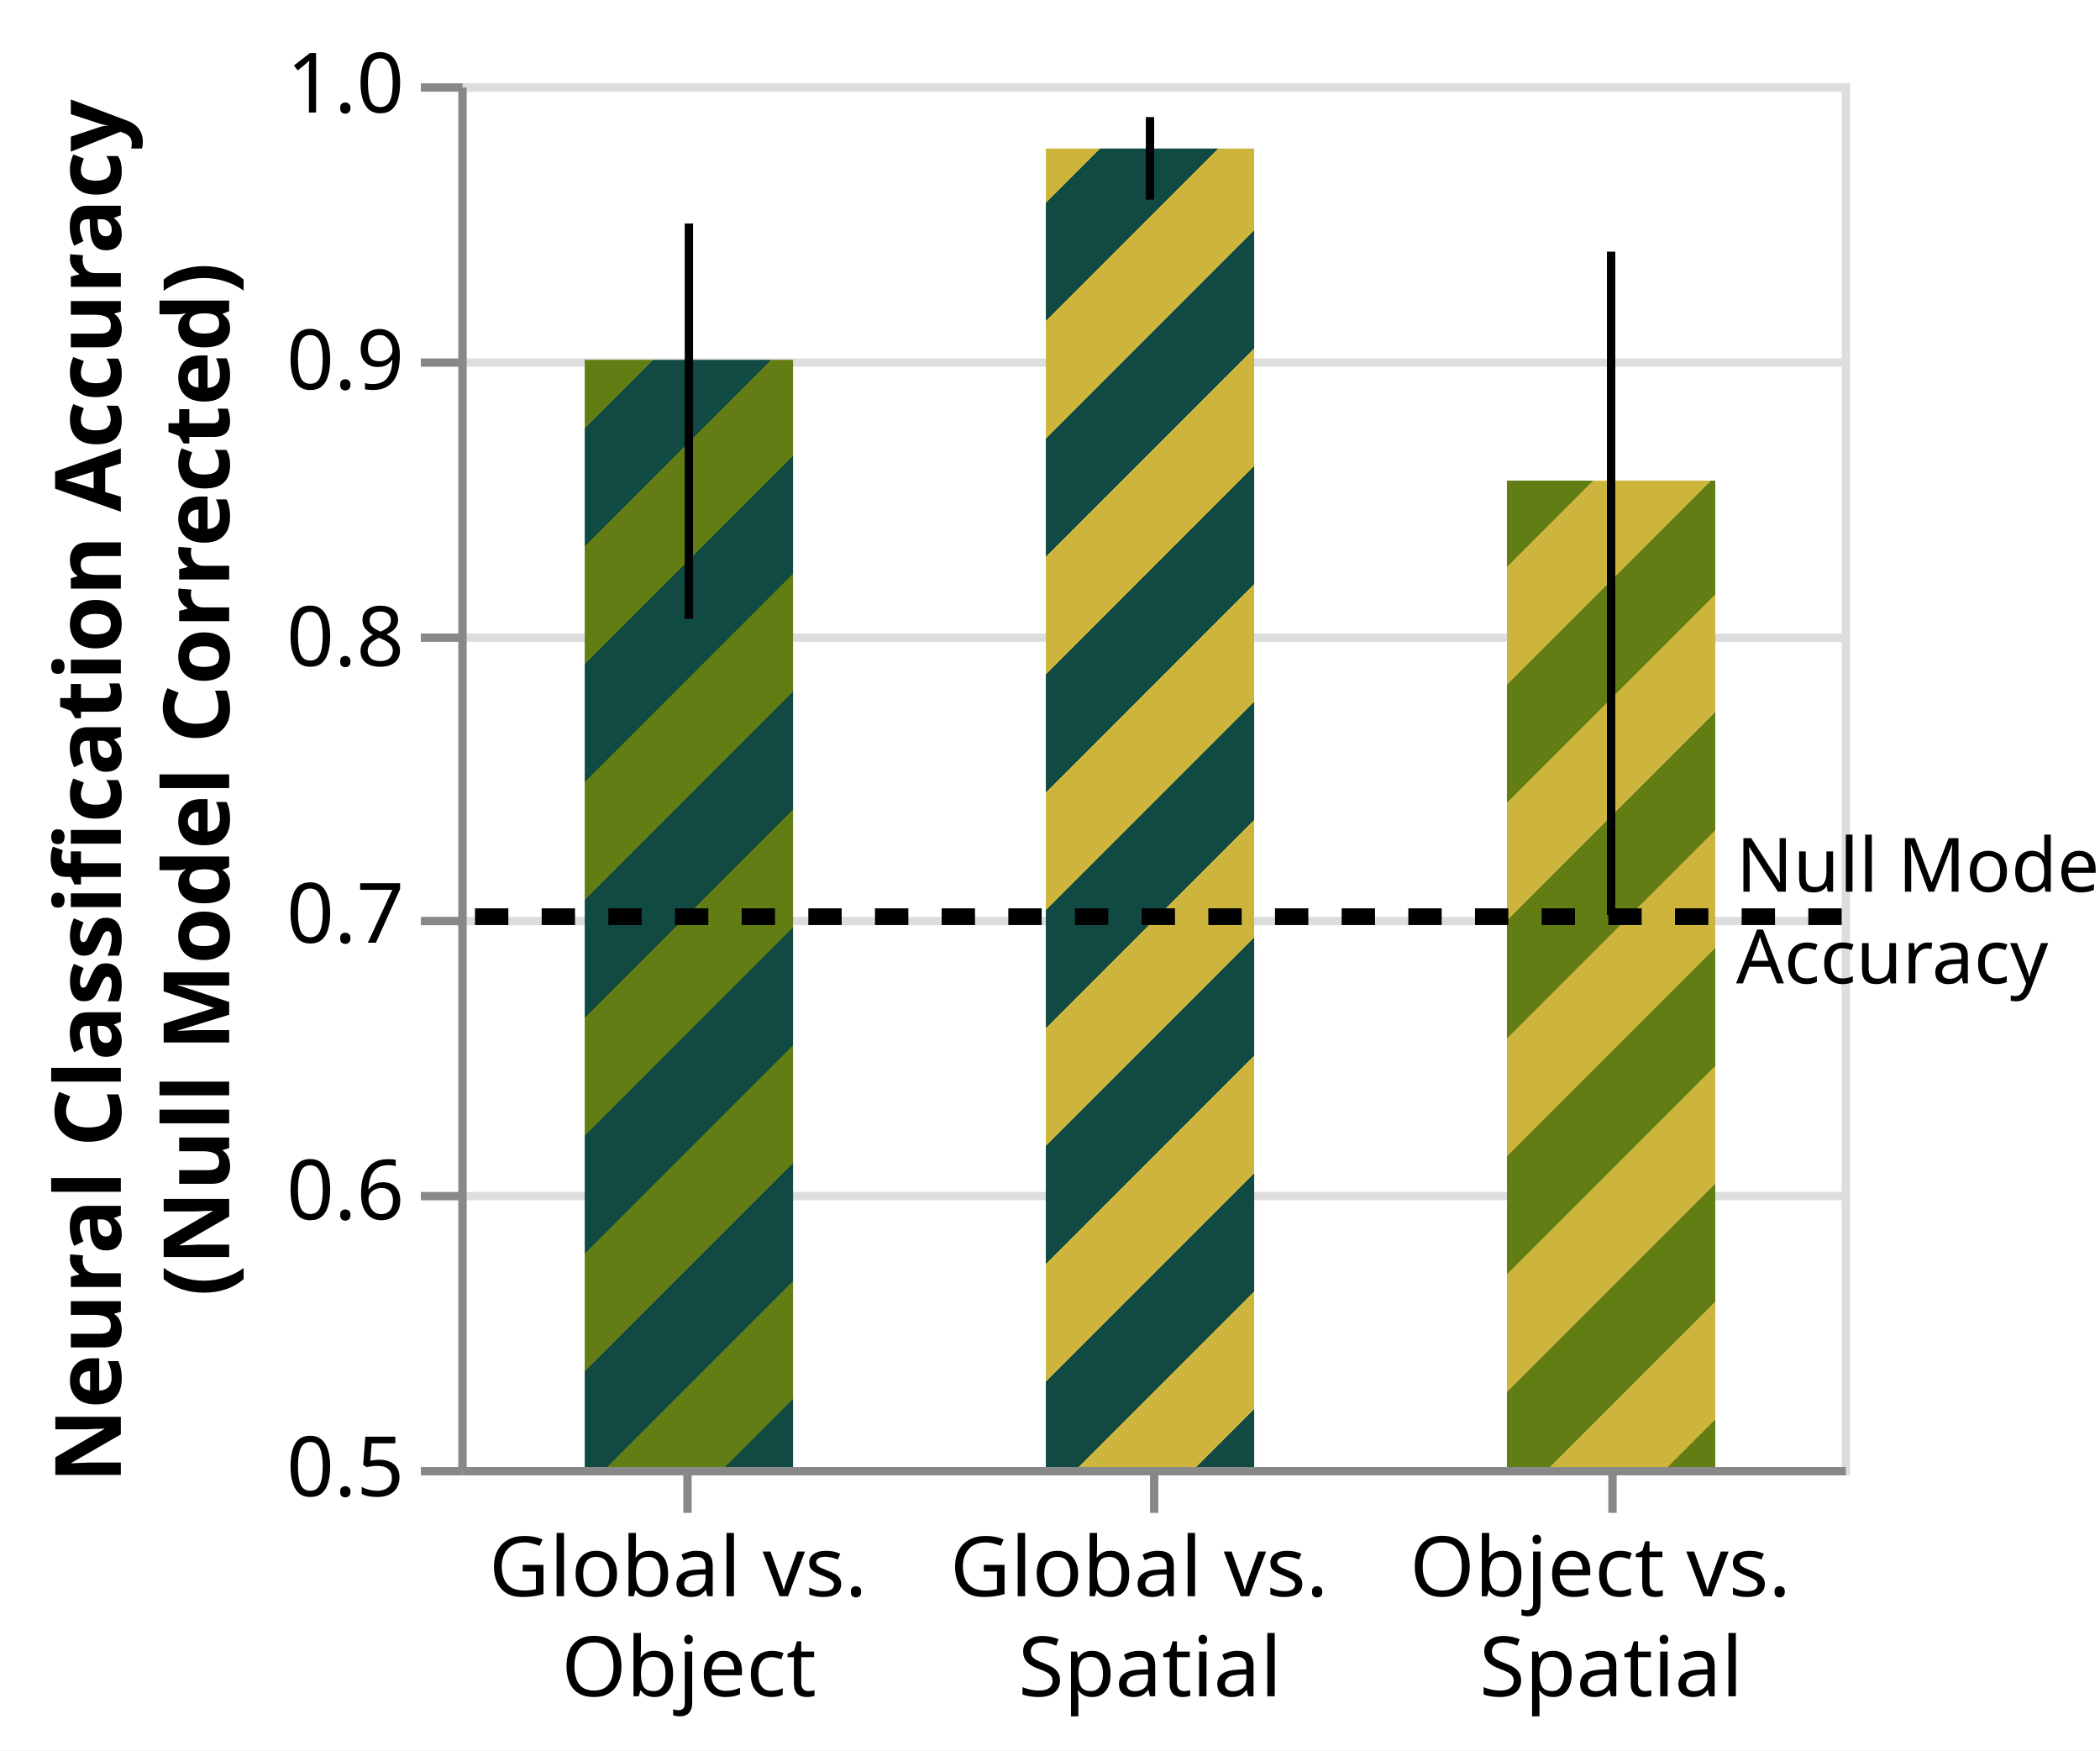
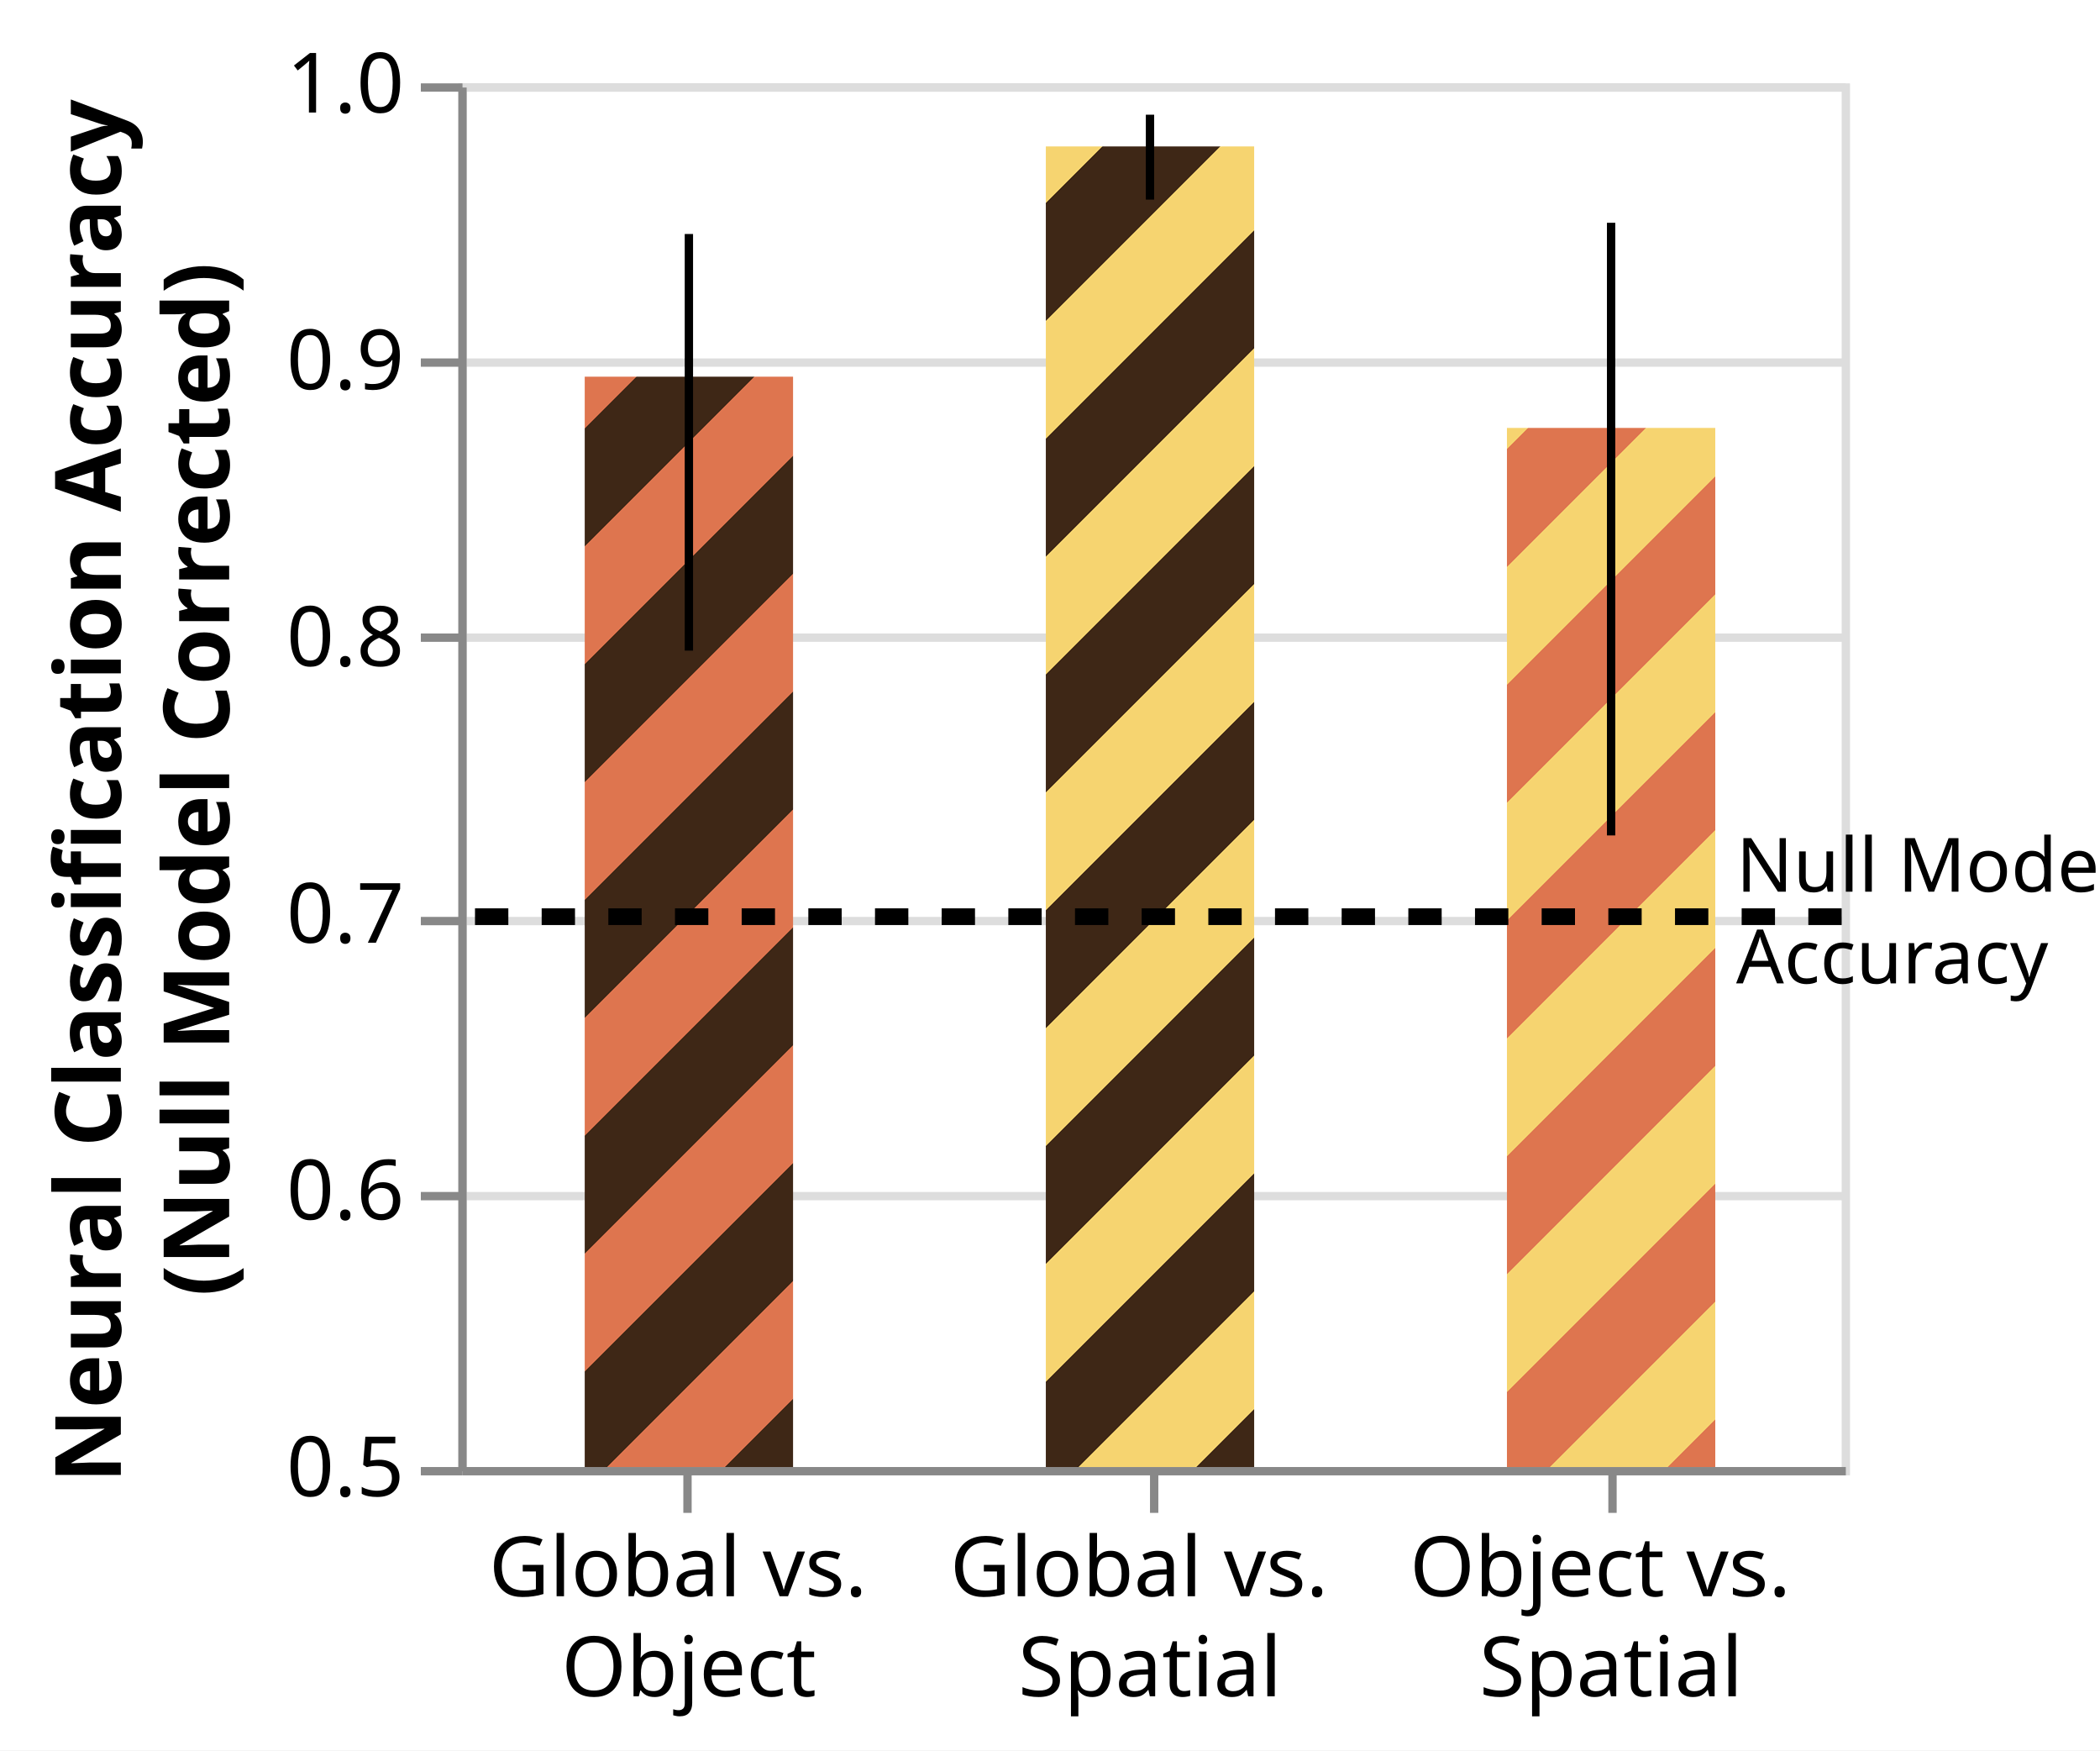
<svg xmlns="http://www.w3.org/2000/svg" class="marks" width="252" height="210" viewBox="0 0 252 210" version="1.1">
  <defs>
    <pattern id="mix2_3" x="0" y="0" width="20" height="20" patternUnits="userSpaceOnUse" patternTransform="rotate(45)">
-       <rect x="0" y="0" width="10" height="20" style="stroke:none;         fill:#617D14;" />
-       <rect x="10" y="0" width="10" height="20" style="stroke:none;         fill:#CDB53D;" />
+       <rect x="0" y="0" width="10" height="20" style="stroke:none;         fill:#DE754F;" />
+       <rect x="10" y="0" width="10" height="20" style="stroke:none;         fill:#F6D470;" />
    </pattern>
    <pattern id="mix1_2" x="0" y="0" width="20" height="20" patternUnits="userSpaceOnUse" patternTransform="rotate(45)">
-       <rect x="0" y="0" width="10" height="20" style="stroke:none;         fill:#114A43;" />
-       <rect x="10" y="0" width="10" height="20" style="stroke:none;         fill:#617D14;" />
+       <rect x="0" y="0" width="10" height="20" style="stroke:none;         fill:#3E2716;" />
+       <rect x="10" y="0" width="10" height="20" style="stroke:none;         fill:#DE754F;" />
    </pattern>
    <pattern id="mix1_3" x="0" y="0" width="20" height="20" patternUnits="userSpaceOnUse" patternTransform="rotate(45)">
-       <rect x="0" y="0" width="10" height="20" style="stroke:none;         fill:#114A43;" />
-       <rect x="10" y="0" width="10" height="20" style="stroke:none;         fill:#CDB53D;" />
+       <rect x="0" y="0" width="10" height="20" style="stroke:none;         fill:#3E2716;" />
+       <rect x="10" y="0" width="10" height="20" style="stroke:none;         fill:#F6D470;" />
    </pattern>
  </defs>
  <rect width="252" height="210" fill="white" />
  <g fill="none" stroke-miterlimit="10" transform="translate(55,10)">
    <g class="mark-group role-frame root" role="graphics-object" aria-roledescription="group mark container">
      <g transform="translate(0,0)">
        <path class="background" aria-hidden="true" d="M0.5,0.5h166v166h-166Z" stroke="#ddd" />
        <g>
          <g class="mark-group role-axis" aria-hidden="true">
            <g transform="translate(0.5,0.5)">
              <path class="background" aria-hidden="true" d="M0,0h0v0h0Z" pointer-events="none" />
              <g>
                <g class="mark-rule role-axis-grid" pointer-events="none">
                  <line transform="translate(0,166)" x2="166" y2="0" stroke="#ddd" stroke-width="1" opacity="1" />
                  <line transform="translate(0,133)" x2="166" y2="0" stroke="#ddd" stroke-width="1" opacity="1" />
                  <line transform="translate(0,100)" x2="166" y2="0" stroke="#ddd" stroke-width="1" opacity="1" />
                  <line transform="translate(0,66)" x2="166" y2="0" stroke="#ddd" stroke-width="1" opacity="1" />
                  <line transform="translate(0,33)" x2="166" y2="0" stroke="#ddd" stroke-width="1" opacity="1" />
                  <line transform="translate(0,0)" x2="166" y2="0" stroke="#ddd" stroke-width="1" opacity="1" />
                </g>
              </g>
              <path class="foreground" aria-hidden="true" d="" pointer-events="none" display="none" />
            </g>
          </g>
          <g class="mark-group role-axis" role="graphics-symbol" aria-roledescription="axis" aria-label="X-axis for a discrete scale with 3 values: Global vs.  Object, Global vs.  Spatial, Object vs.  Spatial">
            <g transform="translate(0.5,166.5)">
              <path class="background" aria-hidden="true" d="M0,0h0v0h0Z" pointer-events="none" />
              <g>
                <g class="mark-rule role-axis-tick" pointer-events="none">
                  <line transform="translate(27,0)" x2="0" y2="5" stroke="#888" stroke-width="1" opacity="1" />
                  <line transform="translate(83,0)" x2="0" y2="5" stroke="#888" stroke-width="1" opacity="1" />
                  <line transform="translate(138,0)" x2="0" y2="5" stroke="#888" stroke-width="1" opacity="1" />
                </g>
                <g class="mark-text role-axis-label" pointer-events="none">
                  <text text-anchor="middle" transform="translate(27.16667,15)" font-family="sans-serif" font-size="10px" fill="#000" opacity="1">
                    <tspan>Global vs.</tspan>
                    <tspan x="0" dy="12">Object</tspan>
                  </text>
                  <text text-anchor="middle" transform="translate(82.5,15)" font-family="sans-serif" font-size="10px" fill="#000" opacity="1">
                    <tspan>Global vs.</tspan>
                    <tspan x="0" dy="12">Spatial</tspan>
                  </text>
                  <text text-anchor="middle" transform="translate(137.8333,15)" font-family="sans-serif" font-size="10px" fill="#000" opacity="1">
                    <tspan>Object vs.</tspan>
                    <tspan x="0" dy="12">Spatial</tspan>
                  </text>
                </g>
                <g class="mark-rule role-axis-domain" pointer-events="none">
                  <line transform="translate(0,0)" x2="166" y2="0" stroke="#888" stroke-width="1" opacity="1" />
                </g>
              </g>
              <path class="foreground" aria-hidden="true" d="" pointer-events="none" display="none" />
            </g>
          </g>
          <g class="mark-group role-axis" role="graphics-symbol" aria-roledescription="axis" aria-label="Y-axis titled 'Neural Classification Accuracy (Null Model Corrected)' for a linear scale with values from 0.5 to 1.0">
            <g transform="translate(0.5,0.5)">
              <path class="background" aria-hidden="true" d="M0,0h0v0h0Z" pointer-events="none" />
              <g>
                <g class="mark-rule role-axis-tick" pointer-events="none">
                  <line transform="translate(0,166)" x2="-5" y2="0" stroke="#888" stroke-width="1" opacity="1" />
                  <line transform="translate(0,133)" x2="-5" y2="0" stroke="#888" stroke-width="1" opacity="1" />
                  <line transform="translate(0,100)" x2="-5" y2="0" stroke="#888" stroke-width="1" opacity="1" />
                  <line transform="translate(0,66)" x2="-5" y2="0" stroke="#888" stroke-width="1" opacity="1" />
                  <line transform="translate(0,33)" x2="-5" y2="0" stroke="#888" stroke-width="1" opacity="1" />
                  <line transform="translate(0,0)" x2="-5" y2="0" stroke="#888" stroke-width="1" opacity="1" />
                </g>
                <g class="mark-text role-axis-label" pointer-events="none">
                  <text text-anchor="end" transform="translate(-7,169)" font-family="sans-serif" font-size="10px" fill="#000" opacity="1">0.5</text>
                  <text text-anchor="end" transform="translate(-7,135.8)" font-family="sans-serif" font-size="10px" fill="#000" opacity="1">0.6</text>
                  <text text-anchor="end" transform="translate(-7,102.6)" font-family="sans-serif" font-size="10px" fill="#000" opacity="1">0.7</text>
                  <text text-anchor="end" transform="translate(-7,69.4)" font-family="sans-serif" font-size="10px" fill="#000" opacity="1">0.8</text>
                  <text text-anchor="end" transform="translate(-7,36.2)" font-family="sans-serif" font-size="10px" fill="#000" opacity="1">0.9</text>
                  <text text-anchor="end" transform="translate(-7,3)" font-family="sans-serif" font-size="10px" fill="#000" opacity="1">1.0</text>
                </g>
                <g class="mark-rule role-axis-domain" pointer-events="none">
                  <line transform="translate(0,166)" x2="0" y2="-166" stroke="#888" stroke-width="1" opacity="1" />
                </g>
                <g class="mark-text role-axis-title" pointer-events="none">
                  <text text-anchor="middle" transform="translate(-39,83) rotate(-90) translate(0,-2)" font-family="sans-serif" font-size="11px" font-weight="bold" fill="#000" opacity="1">
                    <tspan>Neural Classification Accuracy</tspan>
                    <tspan x="0" dy="13">(Null Model Corrected)</tspan>
                  </text>
                </g>
              </g>
              <path class="foreground" aria-hidden="true" d="" pointer-events="none" display="none" />
            </g>
          </g>
          <g class="mark-rect role-mark layer_0_layer_0_marks" role="graphics-object" aria-roledescription="rect mark container">
-             <path aria-label=": Global vs.  Object; compname: Global vs.  Object; Neural Classification Accuracy, (Null Model Corrected): 0.900088890314" role="graphics-symbol" aria-roledescription="bar" d="M15.167,33.17h25v132.83h-25Z" fill="url(#mix1_2)" />
-             <path aria-label=": Global vs.  Spatial; compname: Global vs.  Spatial; Neural Classification Accuracy, (Null Model Corrected): 0.976457609042" role="graphics-symbol" aria-roledescription="bar" d="M70.5,7.816h25v158.184h-25Z" fill="url(#mix1_3)" />
-             <path aria-label=": Object vs.  Spatial; compname: Object vs.  Spatial; Neural Classification Accuracy, (Null Model Corrected): 0.8564459485" role="graphics-symbol" aria-roledescription="bar" d="M125.833,47.66h25v118.34h-25Z" fill="url(#mix2_3)" />
+             <path aria-label=": Global vs.  Object; compname: Global vs.  Object; Neural Classification Accuracy, (Null Model Corrected): 0.894003438564" role="graphics-symbol" aria-roledescription="bar" d="M15.167,35.191h25v130.809h-25Z" fill="url(#mix1_2)" />
+             <path aria-label=": Global vs.  Spatial; compname: Global vs.  Spatial; Neural Classification Accuracy, (Null Model Corrected): 0.977208634788" role="graphics-symbol" aria-roledescription="bar" d="M70.5,7.567h25v158.433h-25Z" fill="url(#mix1_3)" />
+             <path aria-label=": Object vs.  Spatial; compname: Object vs.  Spatial; Neural Classification Accuracy, (Null Model Corrected): 0.875489163313" role="graphics-symbol" aria-roledescription="bar" d="M125.833,41.338h25v124.662h-25Z" fill="url(#mix2_3)" />
          </g>
          <g class="mark-rule role-mark layer_0_layer_1_marks" role="graphics-object" aria-roledescription="rule mark container">
-             <line aria-label=": Global vs.  Object; upper: 0.949366610493; Neural Classification Accuracy, (Null Model Corrected): 0.806520414018" role="graphics-symbol" aria-roledescription="rule mark" transform="translate(27.66667,64.23522)" x2="0" y2="-47.425" stroke="black" />
-             <line aria-label=": Global vs.  Spatial; upper: 0.987806291651; Neural Classification Accuracy, (Null Model Corrected): 0.957991529937" role="graphics-symbol" aria-roledescription="rule mark" transform="translate(83,13.94681)" x2="0" y2="-9.899" stroke="black" />
-             <line aria-label=": Object vs.  Spatial; upper: 0.939182212704; Neural Classification Accuracy, (Null Model Corrected): 0.699472321245" role="graphics-symbol" aria-roledescription="rule mark" transform="translate(138.3333,99.77519)" x2="0" y2="-79.584" stroke="black" />
+             <line aria-label=": Global vs.  Object; upper: 0.945566970352; Neural Classification Accuracy, (Null Model Corrected): 0.795017321915" role="graphics-symbol" aria-roledescription="rule mark" transform="translate(27.66667,68.05425)" x2="0" y2="-49.982" stroke="black" />
+             <line aria-label=": Global vs.  Spatial; upper: 0.988672303439; Neural Classification Accuracy, (Null Model Corrected): 0.957987356673" role="graphics-symbol" aria-roledescription="rule mark" transform="translate(83,13.9482)" x2="0" y2="-10.187" stroke="black" />
+             <line aria-label=": Object vs.  Spatial; upper: 0.949617909341; Neural Classification Accuracy, (Null Model Corrected): 0.728232846151" role="graphics-symbol" aria-roledescription="rule mark" transform="translate(138.3333,90.2267)" x2="0" y2="-73.5" stroke="black" />
          </g>
          <g class="mark-rule role-mark layer_1_layer_0_marks" role="graphics-symbol" aria-roledescription="rule mark container">
            <line transform="translate(166,99.97448)" x2="-166" y2="0" stroke="black" stroke-width="2" stroke-dasharray="4,4" />
          </g>
          <g class="mark-text role-mark layer_1_layer_1_marks" role="graphics-object" aria-roledescription="text mark container">
            <text text-anchor="start" transform="translate(153.3333,96.97448)" font-family="sans-serif" font-size="9px" fill="black">
              <tspan>Null Model</tspan>
              <tspan x="0" dy="11">Accuracy</tspan>
            </text>
          </g>
        </g>
        <path class="foreground" aria-hidden="true" d="" display="none" />
      </g>
    </g>
  </g>
</svg>
